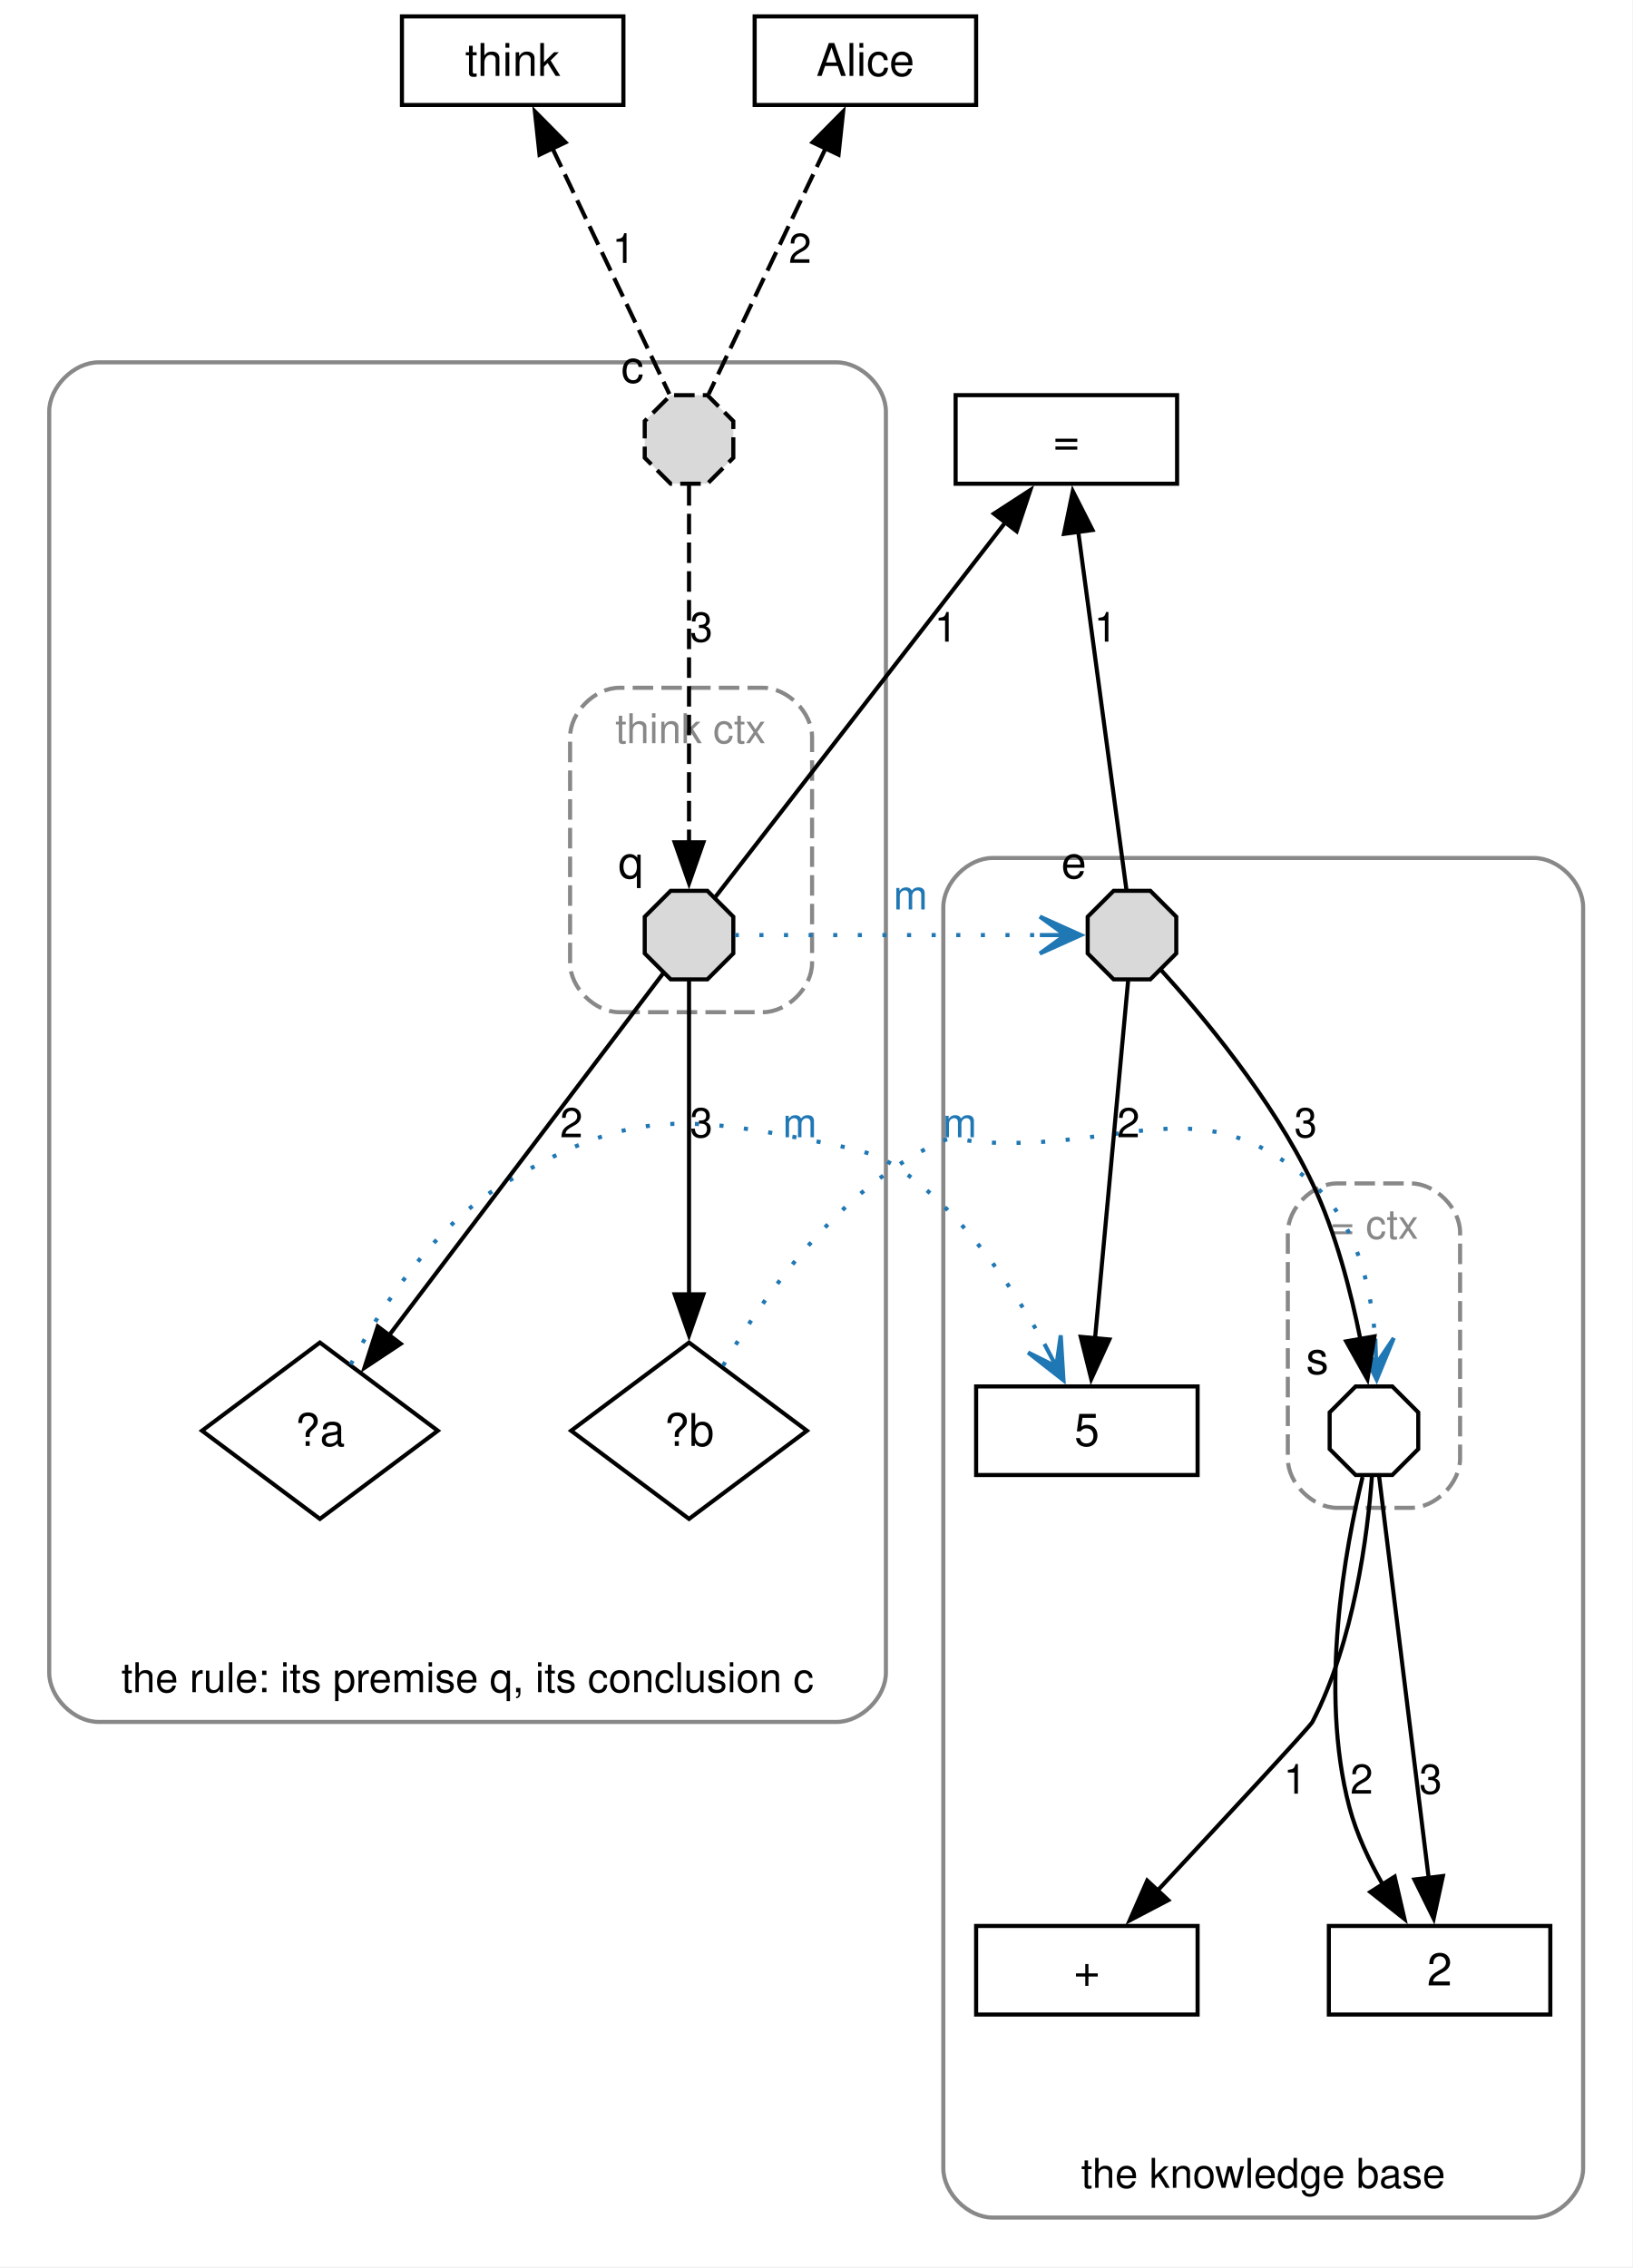
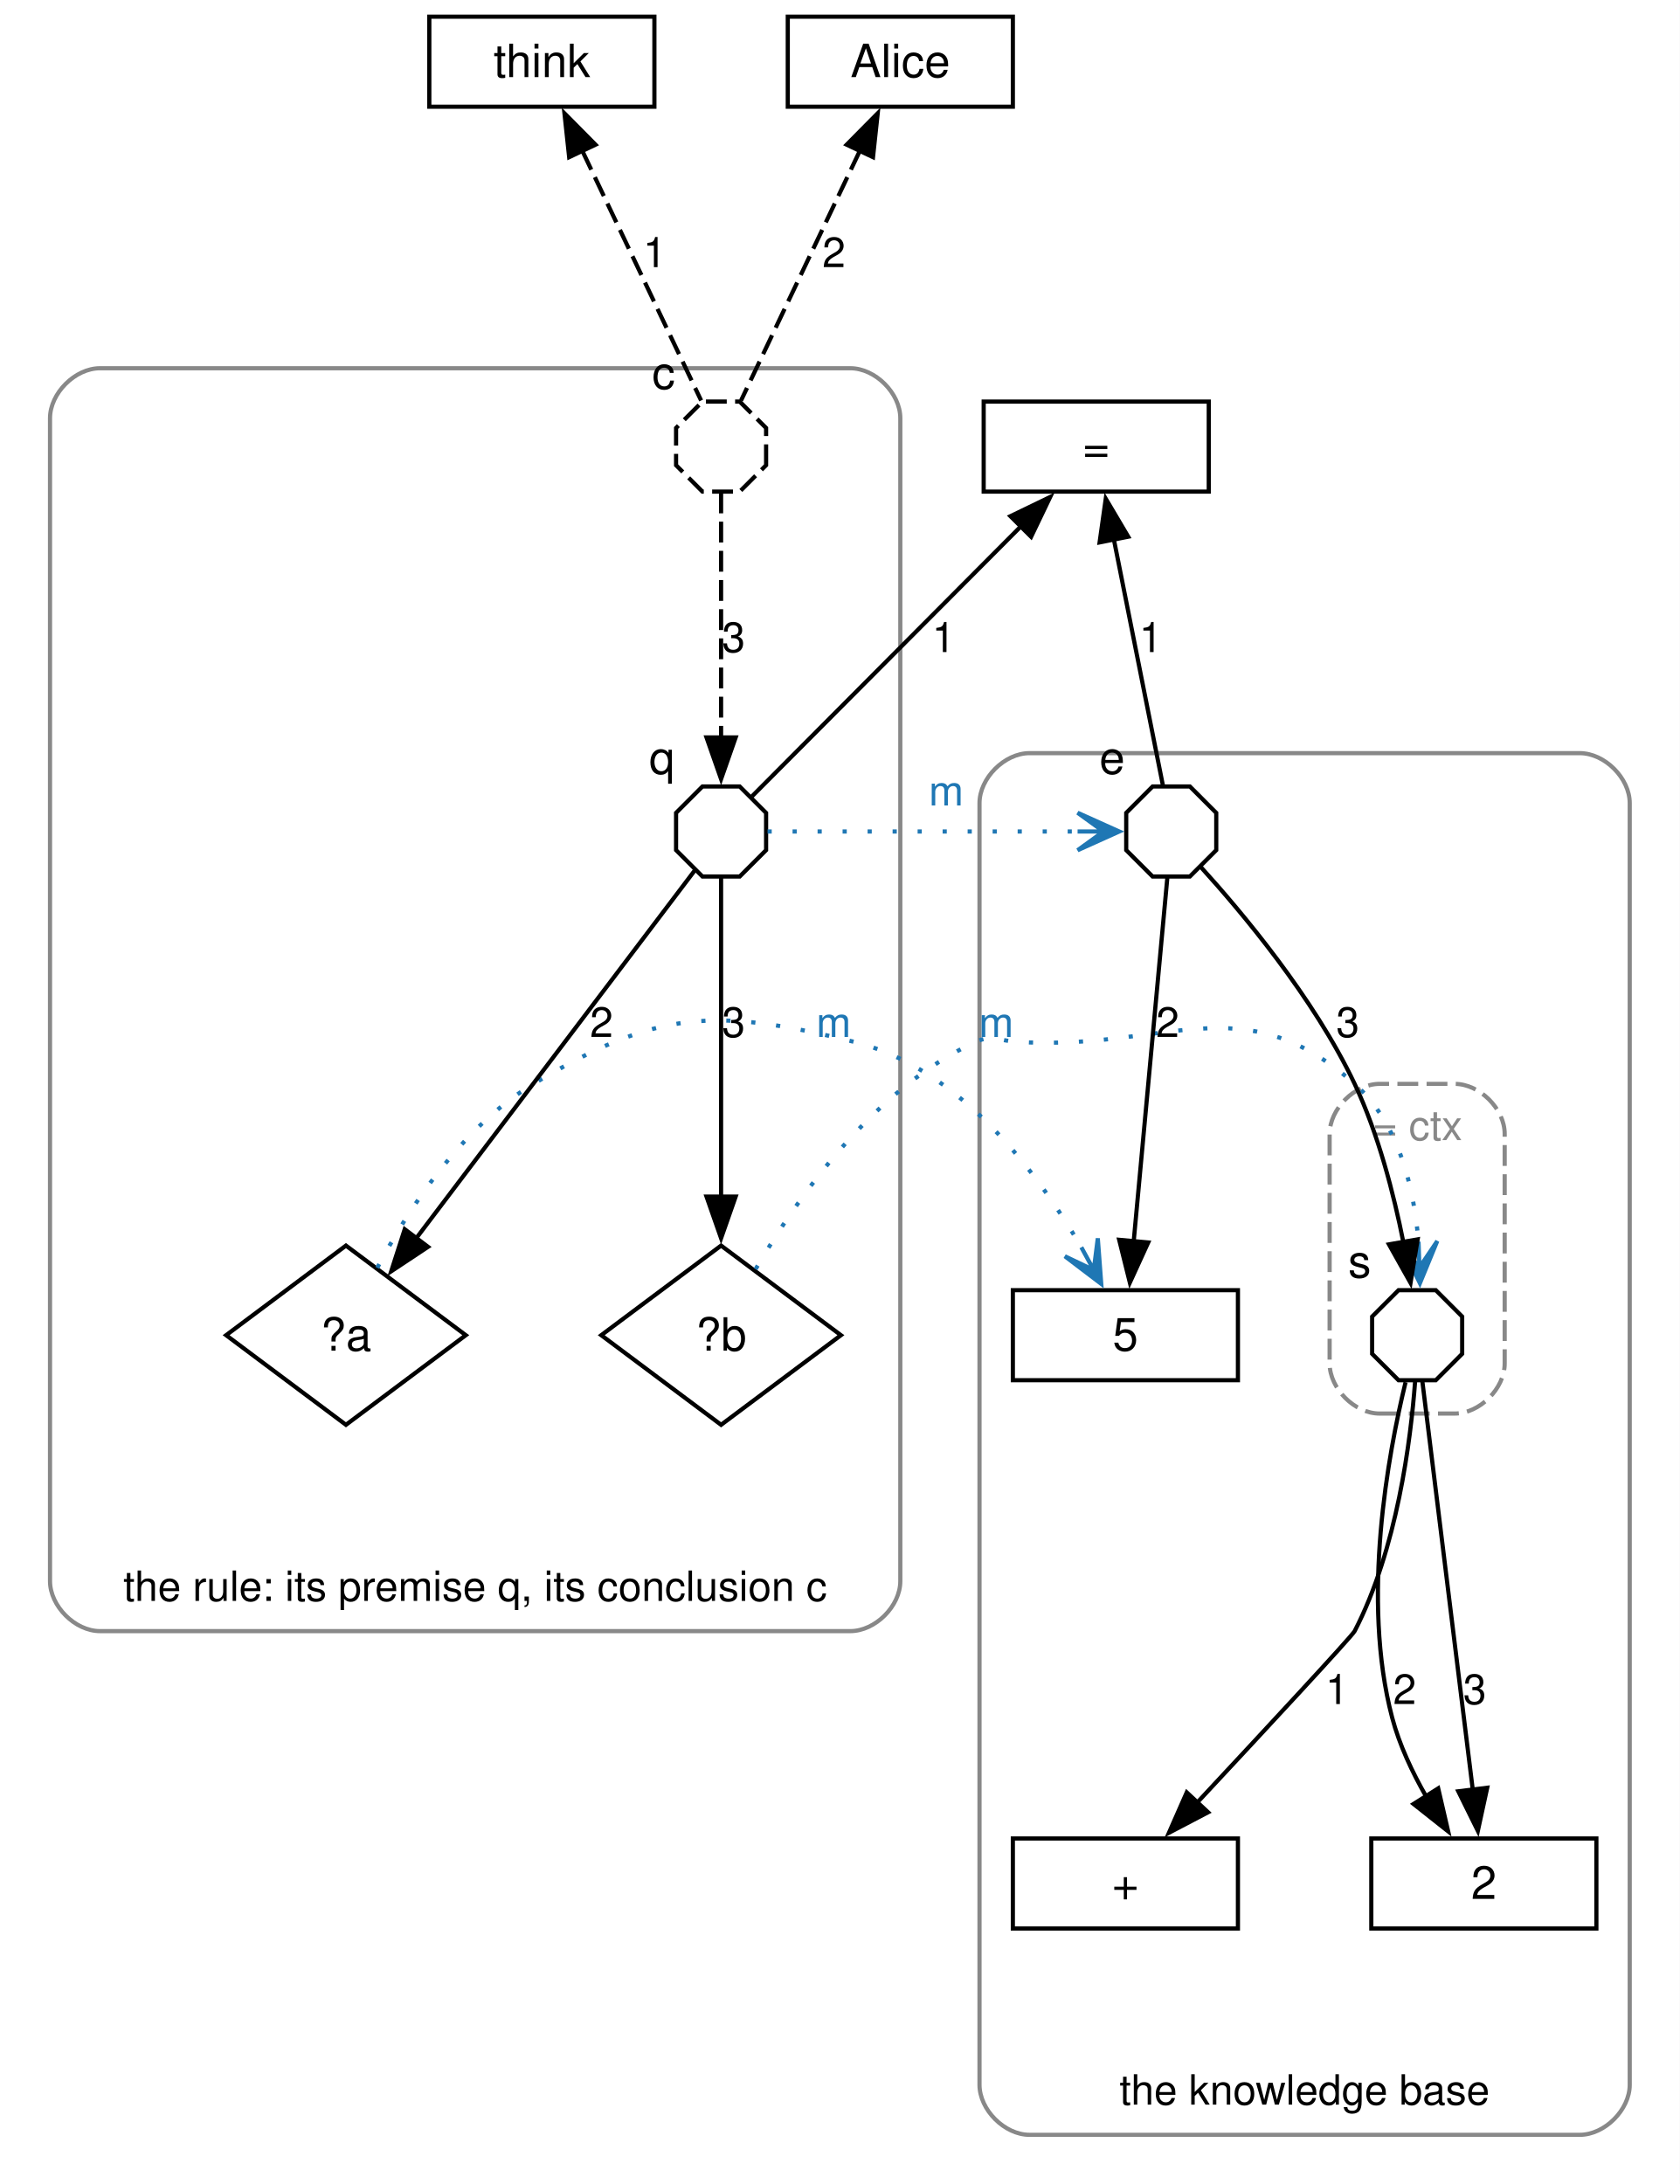
- <svg xmlns="http://www.w3.org/2000/svg" width="398pt" height="553pt" viewBox="0.00 0.00 398.00 553.00">
-   <g id="graph0" class="graph" transform="scale(1 1) rotate(0) translate(4 548.7)">
-     <polygon fill="white" stroke="none" points="-4,4 -4,-548.7 394,-548.7 394,4 -4,4" />
+ <svg xmlns="http://www.w3.org/2000/svg" width="403pt" height="524pt" viewBox="0.00 0.00 403.00 524.00">
+   <g id="graph0" class="graph" transform="scale(1 1) rotate(0) translate(4 520.2)">
+     <polygon fill="white" stroke="none" points="-4,4 -4,-520.2 399,-520.2 399,4 -4,4" />
    <g id="clust1" class="cluster">
-       <path fill="none" stroke="#888888" d="M20,-128.85C20,-128.85 200,-128.85 200,-128.85 206,-128.85 212,-134.85 212,-140.85 212,-140.85 212,-448.35 212,-448.35 212,-454.35 206,-460.35 200,-460.35 200,-460.35 20,-460.35 20,-460.35 14,-460.35 8,-454.35 8,-448.35 8,-448.35 8,-140.85 8,-140.85 8,-134.85 14,-128.85 20,-128.85" />
+       <path fill="none" stroke="#888888" d="M20,-128.85C20,-128.85 200,-128.85 200,-128.85 206,-128.85 212,-134.85 212,-140.85 212,-140.85 212,-419.85 212,-419.85 212,-425.85 206,-431.85 200,-431.85 200,-431.85 20,-431.85 20,-431.85 14,-431.85 8,-425.85 8,-419.85 8,-419.85 8,-140.85 8,-140.85 8,-134.85 14,-128.85 20,-128.85" />
      <text xml:space="preserve" text-anchor="middle" x="110" y="-136.1" font-family="Helvetica,sans-Serif" font-size="10.00">the rule: its premise q, its conclusion c</text>
    </g>
    <g id="clust2" class="cluster">
-       <path fill="none" stroke="#888888" stroke-dasharray="5,2" d="M147,-301.9C147,-301.9 182,-301.9 182,-301.9 188,-301.9 194,-307.9 194,-313.9 194,-313.9 194,-369 194,-369 194,-375 188,-381 182,-381 182,-381 147,-381 147,-381 141,-381 135,-375 135,-369 135,-369 135,-313.9 135,-313.9 135,-307.9 141,-301.9 147,-301.9" />
-       <text xml:space="preserve" text-anchor="middle" x="164.38" y="-367.5" font-family="Helvetica,sans-Serif" font-size="10.00" fill="#888888">think ctx</text>
+       <path fill="none" stroke="#888888" d="M243,-8C243,-8 375,-8 375,-8 381,-8 387,-14 387,-20 387,-20 387,-327.5 387,-327.5 387,-333.5 381,-339.5 375,-339.5 375,-339.5 243,-339.5 243,-339.5 237,-339.5 231,-333.5 231,-327.5 231,-327.5 231,-20 231,-20 231,-14 237,-8 243,-8" />
+       <text xml:space="preserve" text-anchor="middle" x="309" y="-15.25" font-family="Helvetica,sans-Serif" font-size="10.00">the knowledge base</text>
    </g>
    <g id="clust3" class="cluster">
-       <path fill="none" stroke="#888888" d="M238,-8C238,-8 370,-8 370,-8 376,-8 382,-14 382,-20 382,-20 382,-327.5 382,-327.5 382,-333.5 376,-339.5 370,-339.5 370,-339.5 238,-339.5 238,-339.5 232,-339.5 226,-333.5 226,-327.5 226,-327.5 226,-20 226,-20 226,-14 232,-8 238,-8" />
-       <text xml:space="preserve" text-anchor="middle" x="304" y="-15.25" font-family="Helvetica,sans-Serif" font-size="10.00">the knowledge base</text>
-     </g>
-     <g id="clust4" class="cluster">
-       <path fill="none" stroke="#888888" stroke-dasharray="5,2" d="M322,-181.05C322,-181.05 340,-181.05 340,-181.05 346,-181.05 352,-187.05 352,-193.05 352,-193.05 352,-248.15 352,-248.15 352,-254.15 346,-260.15 340,-260.15 340,-260.15 322,-260.15 322,-260.15 316,-260.15 310,-254.15 310,-248.15 310,-248.15 310,-193.05 310,-193.05 310,-187.05 316,-181.05 322,-181.05" />
-       <text xml:space="preserve" text-anchor="middle" x="331.12" y="-246.65" font-family="Helvetica,sans-Serif" font-size="10.00" fill="#888888">= ctx</text>
+       <path fill="none" stroke="#888888" stroke-dasharray="5,2" d="M327,-181.05C327,-181.05 345,-181.05 345,-181.05 351,-181.05 357,-187.05 357,-193.05 357,-193.05 357,-248.15 357,-248.15 357,-254.15 351,-260.15 345,-260.15 345,-260.15 327,-260.15 327,-260.15 321,-260.15 315,-254.15 315,-248.15 315,-248.15 315,-193.05 315,-193.05 315,-187.05 321,-181.05 327,-181.05" />
+       <text xml:space="preserve" text-anchor="middle" x="336.12" y="-246.65" font-family="Helvetica,sans-Serif" font-size="10.00" fill="#888888">= ctx</text>
    </g>
    <g id="node1" class="node">
-       <polygon fill="none" stroke="black" points="148,-544.7 94,-544.7 94,-523.1 148,-523.1 148,-544.7" />
-       <text xml:space="preserve" text-anchor="middle" x="121" y="-530.2" font-family="Helvetica,sans-Serif" font-size="11.00">think</text>
+       <polygon fill="none" stroke="black" points="153,-516.2 99,-516.2 99,-494.6 153,-494.6 153,-516.2" />
+       <text xml:space="preserve" text-anchor="middle" x="126" y="-501.7" font-family="Helvetica,sans-Serif" font-size="11.00">think</text>
    </g>
    <g id="node6" class="node">
-       <polygon fill="#d9d9d9" stroke="black" stroke-dasharray="5,2" points="174.8,-437.08 174.8,-446.02 168.47,-452.35 159.53,-452.35 153.2,-446.02 153.2,-437.08 159.53,-430.75 168.47,-430.75 174.8,-437.08" />
-       <text xml:space="preserve" text-anchor="middle" x="150.2" y="-455.4" font-family="Helvetica,sans-Serif" font-size="11.00">c</text>
+       <polygon fill="none" stroke="black" stroke-dasharray="5,2" points="179.8,-408.58 179.8,-417.52 173.47,-423.85 164.53,-423.85 158.2,-417.52 158.2,-408.58 164.53,-402.25 173.47,-402.25 179.8,-408.58" />
+       <text xml:space="preserve" text-anchor="middle" x="155.2" y="-426.9" font-family="Helvetica,sans-Serif" font-size="11.00">c</text>
    </g>
    <g id="edge1" class="edge">
-       <path fill="none" stroke="black" stroke-dasharray="5,2" d="M130.71,-512.51C139.59,-493.85 152.36,-467.02 159.21,-452.61" />
-       <polygon fill="black" stroke="black" points="127.55,-510.99 126.42,-521.52 133.87,-513.99 127.55,-510.99" />
-       <text xml:space="preserve" text-anchor="middle" x="148.07" y="-484.6" font-family="Helvetica,sans-Serif" font-size="10.00">1</text>
+       <path fill="none" stroke="black" stroke-dasharray="5,2" d="M135.71,-484.01C144.59,-465.35 157.36,-438.52 164.21,-424.11" />
+       <polygon fill="black" stroke="black" points="132.55,-482.49 131.42,-493.02 138.87,-485.49 132.55,-482.49" />
+       <text xml:space="preserve" text-anchor="middle" x="153.07" y="-456.1" font-family="Helvetica,sans-Serif" font-size="10.00">1</text>
    </g>
    <g id="node2" class="node">
-       <polygon fill="none" stroke="black" points="234,-544.7 180,-544.7 180,-523.1 234,-523.1 234,-544.7" />
-       <text xml:space="preserve" text-anchor="middle" x="207" y="-530.2" font-family="Helvetica,sans-Serif" font-size="11.00">Alice</text>
+       <polygon fill="none" stroke="black" points="239,-516.2 185,-516.2 185,-494.6 239,-494.6 239,-516.2" />
+       <text xml:space="preserve" text-anchor="middle" x="212" y="-501.7" font-family="Helvetica,sans-Serif" font-size="11.00">Alice</text>
    </g>
    <g id="edge2" class="edge">
-       <path fill="none" stroke="black" stroke-dasharray="5,2" d="M197.29,-512.51C188.41,-493.85 175.64,-467.02 168.79,-452.61" />
-       <polygon fill="black" stroke="black" points="194.13,-513.99 201.58,-521.52 200.45,-510.99 194.13,-513.99" />
-       <text xml:space="preserve" text-anchor="middle" x="191.07" y="-484.6" font-family="Helvetica,sans-Serif" font-size="10.00">2</text>
+       <path fill="none" stroke="black" stroke-dasharray="5,2" d="M202.29,-484.01C193.41,-465.35 180.64,-438.52 173.79,-424.11" />
+       <polygon fill="black" stroke="black" points="199.13,-485.49 206.58,-493.02 205.45,-482.49 199.13,-485.49" />
+       <text xml:space="preserve" text-anchor="middle" x="196.07" y="-456.1" font-family="Helvetica,sans-Serif" font-size="10.00">2</text>
    </g>
    <g id="node3" class="node">
-       <polygon fill="none" stroke="black" points="283,-452.35 229,-452.35 229,-430.75 283,-430.75 283,-452.35" />
-       <text xml:space="preserve" text-anchor="middle" x="256" y="-437.85" font-family="Helvetica,sans-Serif" font-size="11.00">=</text>
+       <polygon fill="none" stroke="black" points="286,-423.85 232,-423.85 232,-402.25 286,-402.25 286,-423.85" />
+       <text xml:space="preserve" text-anchor="middle" x="259" y="-409.35" font-family="Helvetica,sans-Serif" font-size="11.00">=</text>
    </g>
    <g id="node7" class="node">
-       <polygon fill="#d9d9d9" stroke="black" points="174.8,-316.23 174.8,-325.17 168.47,-331.5 159.53,-331.5 153.2,-325.17 153.2,-316.23 159.53,-309.9 168.47,-309.9 174.8,-316.23" />
-       <text xml:space="preserve" text-anchor="middle" x="149.82" y="-334.55" font-family="Helvetica,sans-Serif" font-size="11.00">q</text>
+       <polygon fill="none" stroke="black" points="179.8,-316.23 179.8,-325.17 173.47,-331.5 164.53,-331.5 158.2,-325.17 158.2,-316.23 164.53,-309.9 173.47,-309.9 179.8,-316.23" />
+       <text xml:space="preserve" text-anchor="middle" x="154.82" y="-334.55" font-family="Helvetica,sans-Serif" font-size="11.00">q</text>
    </g>
    <g id="edge4" class="edge">
-       <path fill="none" stroke="black" d="M241.16,-421.38C220.73,-394.98 184.82,-348.59 170.33,-329.87" />
-       <polygon fill="black" stroke="black" points="238.34,-423.45 247.23,-429.22 243.88,-419.17 238.34,-423.45" />
-       <text xml:space="preserve" text-anchor="middle" x="226.62" y="-392.25" font-family="Helvetica,sans-Serif" font-size="10.00">1</text>
+       <path fill="none" stroke="black" d="M241.07,-394.05C221.32,-374.22 190.48,-343.26 176.43,-329.15" />
+       <polygon fill="black" stroke="black" points="238.42,-396.35 247.96,-400.96 243.38,-391.41 238.42,-396.35" />
+       <text xml:space="preserve" text-anchor="middle" x="222.39" y="-363.75" font-family="Helvetica,sans-Serif" font-size="10.00">1</text>
    </g>
    <g id="node11" class="node">
-       <polygon fill="#d9d9d9" stroke="black" points="282.8,-316.23 282.8,-325.17 276.47,-331.5 267.53,-331.5 261.2,-325.17 261.2,-316.23 267.53,-309.9 276.47,-309.9 282.8,-316.23" />
-       <text xml:space="preserve" text-anchor="middle" x="257.82" y="-334.55" font-family="Helvetica,sans-Serif" font-size="11.00">e</text>
+       <polygon fill="none" stroke="black" points="287.8,-316.23 287.8,-325.17 281.47,-331.5 272.53,-331.5 266.2,-325.17 266.2,-316.23 272.53,-309.9 281.47,-309.9 287.8,-316.23" />
+       <text xml:space="preserve" text-anchor="middle" x="262.82" y="-334.55" font-family="Helvetica,sans-Serif" font-size="11.00">e</text>
    </g>
    <g id="edge7" class="edge">
-       <path fill="none" stroke="black" d="M258.87,-419.26C262.34,-393.47 268.04,-351.08 270.64,-331.81" />
-       <polygon fill="black" stroke="black" points="255.43,-418.54 257.57,-428.92 262.37,-419.47 255.43,-418.54" />
-       <text xml:space="preserve" text-anchor="middle" x="265.57" y="-392.25" font-family="Helvetica,sans-Serif" font-size="10.00">1</text>
+       <path fill="none" stroke="black" d="M263.22,-390.86C266.93,-372.24 272.17,-345.96 275,-331.76" />
+       <polygon fill="black" stroke="black" points="259.81,-390.06 261.29,-400.55 266.68,-391.43 259.81,-390.06" />
+       <text xml:space="preserve" text-anchor="middle" x="272.08" y="-363.75" font-family="Helvetica,sans-Serif" font-size="10.00">1</text>
    </g>
    <g id="node4" class="node">
-       <polygon fill="none" stroke="black" points="74,-221.35 45.25,-199.85 74,-178.35 102.75,-199.85 74,-221.35" />
-       <text xml:space="preserve" text-anchor="middle" x="74" y="-196.15" font-family="Helvetica,sans-Serif" font-size="11.00">?a</text>
+       <polygon fill="none" stroke="black" points="79,-221.35 50.25,-199.85 79,-178.35 107.75,-199.85 79,-221.35" />
+       <text xml:space="preserve" text-anchor="middle" x="79" y="-196.15" font-family="Helvetica,sans-Serif" font-size="11.00">?a</text>
    </g>
    <g id="node9" class="node">
-       <polygon fill="none" stroke="black" points="288,-210.65 234,-210.65 234,-189.05 288,-189.05 288,-210.65" />
-       <text xml:space="preserve" text-anchor="middle" x="261" y="-196.15" font-family="Helvetica,sans-Serif" font-size="11.00">5</text>
+       <polygon fill="none" stroke="black" points="293,-210.65 239,-210.65 239,-189.05 293,-189.05 293,-210.65" />
+       <text xml:space="preserve" text-anchor="middle" x="266" y="-196.15" font-family="Helvetica,sans-Serif" font-size="11.00">5</text>
    </g>
    <g id="edge14" class="edge">
-       <path fill="none" stroke="#1f77b4" stroke-dasharray="1,5" d="M81.52,-216.02C88.96,-230.09 101.74,-249.82 119,-260.15 148.57,-277.85 162.09,-277.02 195.88,-270.24 207.27,-267.95 211,-267.5 220,-260.15 233.02,-249.51 243.57,-233.68 250.7,-220.91" />
-       <polygon fill="#1f77b4" stroke="#1f77b4" points="255.3,-212.16 254.63,-223.11 253.54,-215.51 250.65,-221.01 250.65,-221.01 250.65,-221.01 253.54,-215.51 246.67,-218.92 255.3,-212.16" />
-       <text xml:space="preserve" text-anchor="middle" x="191" y="-271.4" font-family="Helvetica,sans-Serif" font-size="10.00" fill="#1f77b4">m</text>
+       <path fill="none" stroke="#1f77b4" stroke-dasharray="1,5" d="M86.52,-216.02C93.96,-230.09 106.74,-249.82 124,-260.15 153.57,-277.85 167.43,-278.52 200.88,-270.24 226.12,-263.99 244.8,-239.16 255.54,-220.75" />
+       <polygon fill="#1f77b4" stroke="#1f77b4" points="260.21,-212.16 259.38,-223.1 258.41,-215.48 255.43,-220.94 255.43,-220.94 255.43,-220.94 258.41,-215.48 251.48,-218.79 260.21,-212.16" />
+       <text xml:space="preserve" text-anchor="middle" x="196" y="-271.4" font-family="Helvetica,sans-Serif" font-size="10.00" fill="#1f77b4">m</text>
    </g>
    <g id="node5" class="node">
-       <polygon fill="none" stroke="black" points="164,-221.35 135.25,-199.85 164,-178.35 192.75,-199.85 164,-221.35" />
-       <text xml:space="preserve" text-anchor="middle" x="164" y="-196.15" font-family="Helvetica,sans-Serif" font-size="11.00">?b</text>
+       <polygon fill="none" stroke="black" points="169,-221.35 140.25,-199.85 169,-178.35 197.75,-199.85 169,-221.35" />
+       <text xml:space="preserve" text-anchor="middle" x="169" y="-196.15" font-family="Helvetica,sans-Serif" font-size="11.00">?b</text>
    </g>
    <g id="node12" class="node">
-       <polygon fill="none" stroke="black" points="341.8,-195.38 341.8,-204.32 335.47,-210.65 326.53,-210.65 320.2,-204.32 320.2,-195.38 326.53,-189.05 335.47,-189.05 341.8,-195.38" />
-       <text xml:space="preserve" text-anchor="middle" x="317.2" y="-213.7" font-family="Helvetica,sans-Serif" font-size="11.00">s</text>
+       <polygon fill="none" stroke="black" points="346.8,-195.38 346.8,-204.32 340.47,-210.65 331.53,-210.65 325.2,-204.32 325.2,-195.38 331.53,-189.05 340.47,-189.05 346.8,-195.38" />
+       <text xml:space="preserve" text-anchor="middle" x="322.2" y="-213.7" font-family="Helvetica,sans-Serif" font-size="11.00">s</text>
    </g>
    <g id="edge15" class="edge">
-       <path fill="none" stroke="#1f77b4" stroke-dasharray="1,5" d="M172.29,-215.7C182.24,-232.8 200.68,-259.09 225.12,-270.24 229.07,-272.04 230.55,-270.51 234.88,-270.24 271.14,-267.99 288.81,-284.25 316,-260.15 326.63,-250.73 330.29,-235.04 331.34,-222.03" />
-       <polygon fill="#1f77b4" stroke="#1f77b4" points="331.66,-212.31 335.83,-222.45 331.54,-216.09 331.33,-222.3 331.33,-222.3 331.33,-222.3 331.54,-216.09 326.84,-222.16 331.66,-212.31" />
-       <text xml:space="preserve" text-anchor="middle" x="230" y="-271.4" font-family="Helvetica,sans-Serif" font-size="10.00" fill="#1f77b4">m</text>
+       <path fill="none" stroke="#1f77b4" stroke-dasharray="1,5" d="M177.29,-215.7C187.24,-232.8 205.68,-259.09 230.12,-270.24 234.07,-272.04 235.55,-270.51 239.88,-270.24 276.14,-267.99 293.81,-284.25 321,-260.15 331.63,-250.73 335.29,-235.04 336.34,-222.03" />
+       <polygon fill="#1f77b4" stroke="#1f77b4" points="336.66,-212.31 340.83,-222.45 336.54,-216.09 336.33,-222.3 336.33,-222.3 336.33,-222.3 336.54,-216.09 331.84,-222.16 336.66,-212.31" />
+       <text xml:space="preserve" text-anchor="middle" x="235" y="-271.4" font-family="Helvetica,sans-Serif" font-size="10.00" fill="#1f77b4">m</text>
    </g>
    <g id="edge3" class="edge">
-       <path fill="none" stroke="black" stroke-dasharray="5,2" d="M164,-430.42C164,-411.21 164,-369.11 164,-343.31" />
-       <polygon fill="black" stroke="black" points="167.5,-343.32 164,-333.32 160.5,-343.32 167.5,-343.32" />
-       <text xml:space="preserve" text-anchor="middle" x="167" y="-392.25" font-family="Helvetica,sans-Serif" font-size="10.00">3</text>
+       <path fill="none" stroke="black" stroke-dasharray="5,2" d="M169,-402.04C169,-387.92 169,-361.84 169,-343.22" />
+       <polygon fill="black" stroke="black" points="172.5,-343.27 169,-333.27 165.5,-343.27 172.5,-343.27" />
+       <text xml:space="preserve" text-anchor="middle" x="172" y="-363.75" font-family="Helvetica,sans-Serif" font-size="10.00">3</text>
    </g>
    <g id="edge5" class="edge">
-       <path fill="none" stroke="black" d="M157.81,-311.53C144.16,-293.5 111.06,-249.78 90.78,-223" />
-       <polygon fill="black" stroke="black" points="93.69,-221.05 84.86,-215.19 88.1,-225.27 93.69,-221.05" />
-       <text xml:space="preserve" text-anchor="middle" x="135.32" y="-271.4" font-family="Helvetica,sans-Serif" font-size="10.00">2</text>
+       <path fill="none" stroke="black" d="M162.81,-311.53C149.16,-293.5 116.06,-249.78 95.78,-223" />
+       <polygon fill="black" stroke="black" points="98.69,-221.05 89.86,-215.19 93.1,-225.27 98.69,-221.05" />
+       <text xml:space="preserve" text-anchor="middle" x="140.32" y="-271.4" font-family="Helvetica,sans-Serif" font-size="10.00">2</text>
    </g>
    <g id="edge6" class="edge">
-       <path fill="none" stroke="black" d="M164,-309.57C164,-292.8 164,-258.59 164,-233.01" />
-       <polygon fill="black" stroke="black" points="167.5,-233.11 164,-223.11 160.5,-233.11 167.5,-233.11" />
-       <text xml:space="preserve" text-anchor="middle" x="167" y="-271.4" font-family="Helvetica,sans-Serif" font-size="10.00">3</text>
+       <path fill="none" stroke="black" d="M169,-309.57C169,-292.8 169,-258.59 169,-233.01" />
+       <polygon fill="black" stroke="black" points="172.5,-233.11 169,-223.11 165.5,-233.11 172.5,-233.11" />
+       <text xml:space="preserve" text-anchor="middle" x="172" y="-271.4" font-family="Helvetica,sans-Serif" font-size="10.00">3</text>
    </g>
    <g id="edge13" class="edge">
-       <path fill="none" stroke="#1f77b4" stroke-dasharray="1,5" d="M175.15,-320.7C192.69,-320.7 227.07,-320.7 249.79,-320.7" />
-       <polygon fill="#1f77b4" stroke="#1f77b4" points="259.53,-320.7 249.53,-325.2 255.75,-320.7 249.53,-320.7 249.53,-320.7 249.53,-320.7 255.75,-320.7 249.53,-316.2 259.53,-320.7" />
-       <text xml:space="preserve" text-anchor="middle" x="218" y="-326.95" font-family="Helvetica,sans-Serif" font-size="10.00" fill="#1f77b4">m</text>
+       <path fill="none" stroke="#1f77b4" stroke-dasharray="1,5" d="M180.15,-320.7C197.69,-320.7 232.07,-320.7 254.79,-320.7" />
+       <polygon fill="#1f77b4" stroke="#1f77b4" points="264.53,-320.7 254.53,-325.2 260.75,-320.7 254.53,-320.7 254.53,-320.7 254.53,-320.7 260.75,-320.7 254.53,-316.2 264.53,-320.7" />
+       <text xml:space="preserve" text-anchor="middle" x="223" y="-326.95" font-family="Helvetica,sans-Serif" font-size="10.00" fill="#1f77b4">m</text>
    </g>
    <g id="node8" class="node">
-       <polygon fill="none" stroke="black" points="288,-79.1 234,-79.1 234,-57.5 288,-57.5 288,-79.1" />
-       <text xml:space="preserve" text-anchor="middle" x="261" y="-64.6" font-family="Helvetica,sans-Serif" font-size="11.00">+</text>
+       <polygon fill="none" stroke="black" points="293,-79.1 239,-79.1 239,-57.5 293,-57.5 293,-79.1" />
+       <text xml:space="preserve" text-anchor="middle" x="266" y="-64.6" font-family="Helvetica,sans-Serif" font-size="11.00">+</text>
    </g>
    <g id="node10" class="node">
-       <polygon fill="none" stroke="black" points="374,-79.1 320,-79.1 320,-57.5 374,-57.5 374,-79.1" />
-       <text xml:space="preserve" text-anchor="middle" x="347" y="-64.6" font-family="Helvetica,sans-Serif" font-size="11.00">2</text>
+       <polygon fill="none" stroke="black" points="379,-79.1 325,-79.1 325,-57.5 379,-57.5 379,-79.1" />
+       <text xml:space="preserve" text-anchor="middle" x="352" y="-64.6" font-family="Helvetica,sans-Serif" font-size="11.00">2</text>
    </g>
    <g id="edge8" class="edge">
-       <path fill="none" stroke="black" d="M271.06,-309.57C269.28,-290.27 265.35,-247.88 262.97,-222.1" />
-       <polygon fill="black" stroke="black" points="266.48,-222.1 262.07,-212.46 259.51,-222.74 266.48,-222.1" />
-       <text xml:space="preserve" text-anchor="middle" x="271.13" y="-271.4" font-family="Helvetica,sans-Serif" font-size="10.00">2</text>
+       <path fill="none" stroke="black" d="M276.06,-309.57C274.28,-290.27 270.35,-247.88 267.97,-222.1" />
+       <polygon fill="black" stroke="black" points="271.48,-222.1 267.07,-212.46 264.51,-222.74 271.48,-222.1" />
+       <text xml:space="preserve" text-anchor="middle" x="276.13" y="-271.4" font-family="Helvetica,sans-Serif" font-size="10.00">2</text>
    </g>
    <g id="edge9" class="edge">
-       <path fill="none" stroke="black" d="M279.04,-312.24C288.76,-301.54 306.21,-280.83 316,-260.15 321.67,-248.17 325.38,-233.77 327.69,-222.16" />
-       <polygon fill="black" stroke="black" points="331.12,-222.85 329.41,-212.4 324.23,-221.64 331.12,-222.85" />
-       <text xml:space="preserve" text-anchor="middle" x="314.35" y="-271.4" font-family="Helvetica,sans-Serif" font-size="10.00">3</text>
+       <path fill="none" stroke="black" d="M284.04,-312.24C293.76,-301.54 311.21,-280.83 321,-260.15 326.67,-248.17 330.38,-233.77 332.69,-222.16" />
+       <polygon fill="black" stroke="black" points="336.12,-222.85 334.41,-212.4 329.23,-221.64 336.12,-222.85" />
+       <text xml:space="preserve" text-anchor="middle" x="319.35" y="-271.4" font-family="Helvetica,sans-Serif" font-size="10.00">3</text>
    </g>
    <g id="edge10" class="edge">
-       <path fill="none" stroke="black" d="M330.51,-188.78C329.46,-174.66 326.18,-148.49 316,-128.85 315.35,-127.6 294,-104.62 278.1,-87.58" />
-       <polygon fill="black" stroke="black" points="280.84,-85.39 271.45,-80.47 275.72,-90.16 280.84,-85.39" />
-       <text xml:space="preserve" text-anchor="middle" x="311.77" y="-111.35" font-family="Helvetica,sans-Serif" font-size="10.00">1</text>
+       <path fill="none" stroke="black" d="M335.51,-188.78C334.46,-174.66 331.18,-148.49 321,-128.85 320.35,-127.6 299,-104.62 283.1,-87.58" />
+       <polygon fill="black" stroke="black" points="285.84,-85.39 276.45,-80.47 280.72,-90.16 285.84,-85.39" />
+       <text xml:space="preserve" text-anchor="middle" x="316.77" y="-111.35" font-family="Helvetica,sans-Serif" font-size="10.00">1</text>
    </g>
    <g id="edge11" class="edge">
-       <path fill="none" stroke="black" d="M328.22,-188.57C324.07,-171.54 317.51,-136.5 325,-108.1 326.73,-101.55 329.85,-94.94 333.2,-89.09" />
-       <polygon fill="black" stroke="black" points="336.05,-91.12 338.44,-80.8 330.13,-87.38 336.05,-91.12" />
-       <text xml:space="preserve" text-anchor="middle" x="328" y="-111.35" font-family="Helvetica,sans-Serif" font-size="10.00">2</text>
+       <path fill="none" stroke="black" d="M333.22,-188.57C329.07,-171.54 322.51,-136.5 330,-108.1 331.73,-101.55 334.85,-94.94 338.2,-89.09" />
+       <polygon fill="black" stroke="black" points="341.05,-91.12 343.44,-80.8 335.13,-87.38 341.05,-91.12" />
+       <text xml:space="preserve" text-anchor="middle" x="333" y="-111.35" font-family="Helvetica,sans-Serif" font-size="10.00">2</text>
    </g>
    <g id="edge12" class="edge">
-       <path fill="none" stroke="black" d="M332.26,-188.68C334.85,-167.68 340.85,-119.11 344.34,-90.82" />
-       <polygon fill="black" stroke="black" points="347.81,-91.27 345.56,-80.92 340.87,-90.42 347.81,-91.27" />
-       <text xml:space="preserve" text-anchor="middle" x="344.82" y="-111.35" font-family="Helvetica,sans-Serif" font-size="10.00">3</text>
+       <path fill="none" stroke="black" d="M337.26,-188.68C339.85,-167.68 345.85,-119.11 349.34,-90.82" />
+       <polygon fill="black" stroke="black" points="352.81,-91.27 350.56,-80.92 345.87,-90.42 352.81,-91.27" />
+       <text xml:space="preserve" text-anchor="middle" x="349.82" y="-111.35" font-family="Helvetica,sans-Serif" font-size="10.00">3</text>
    </g>
  </g>
</svg>
